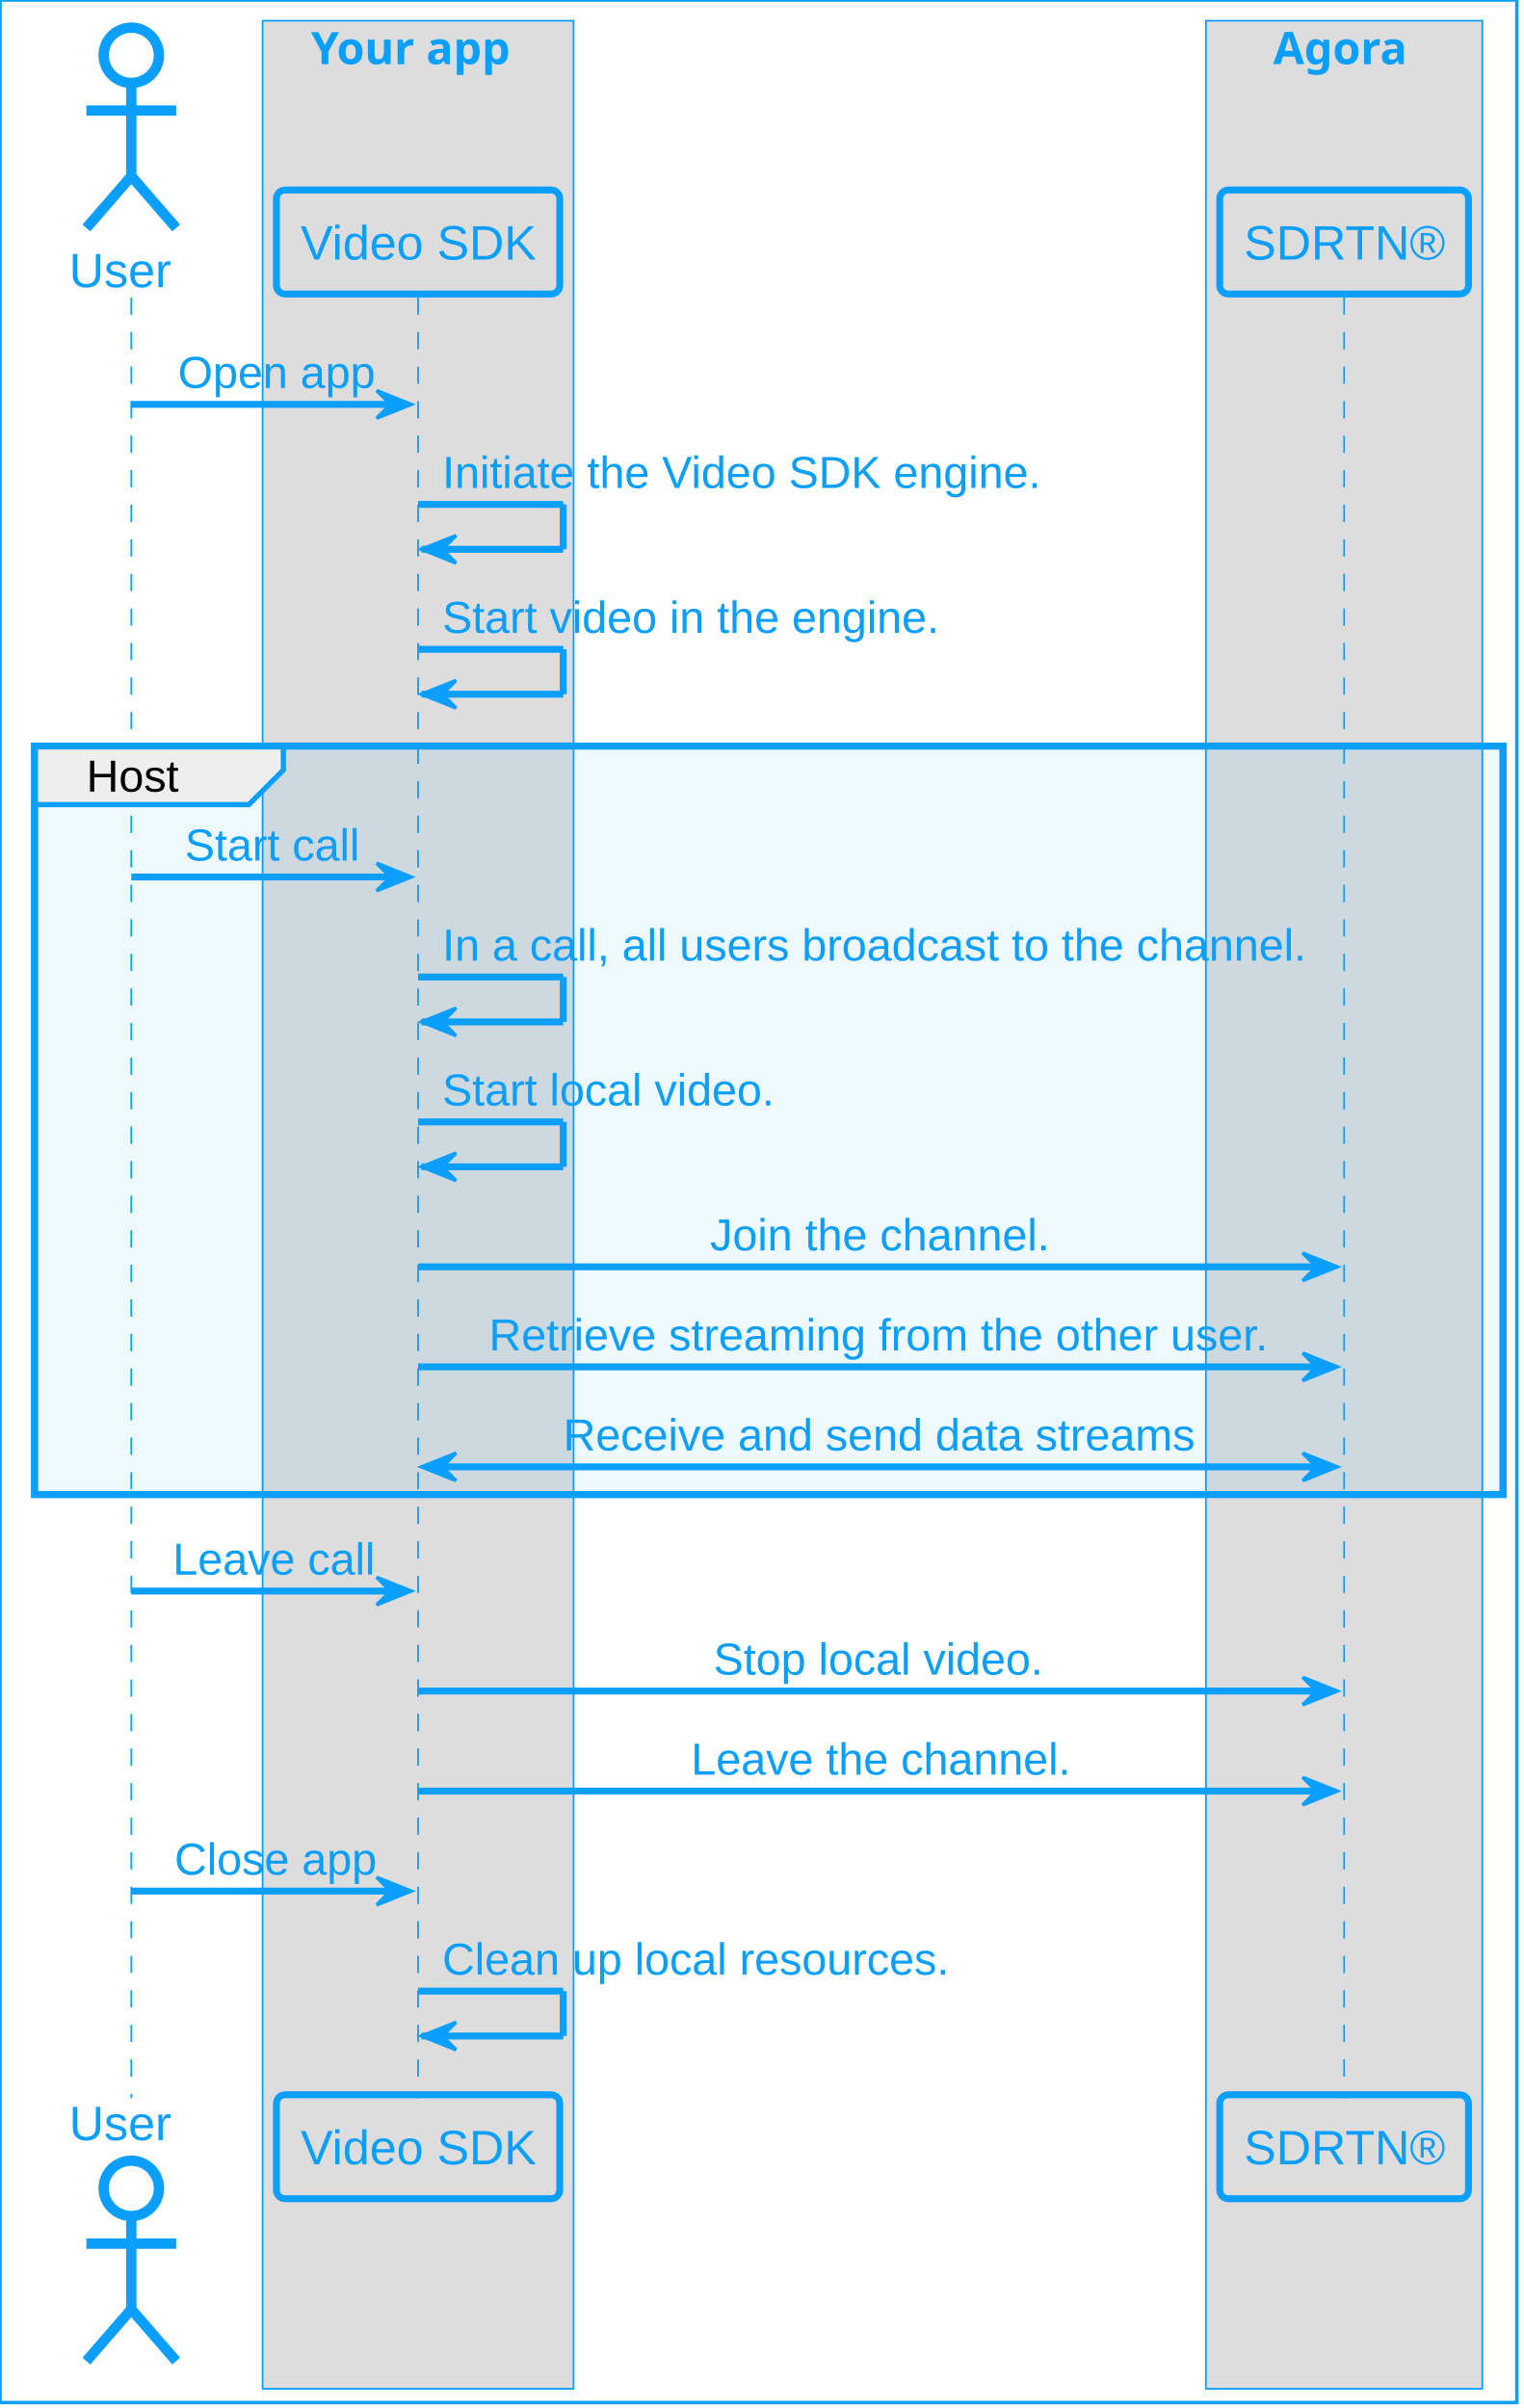
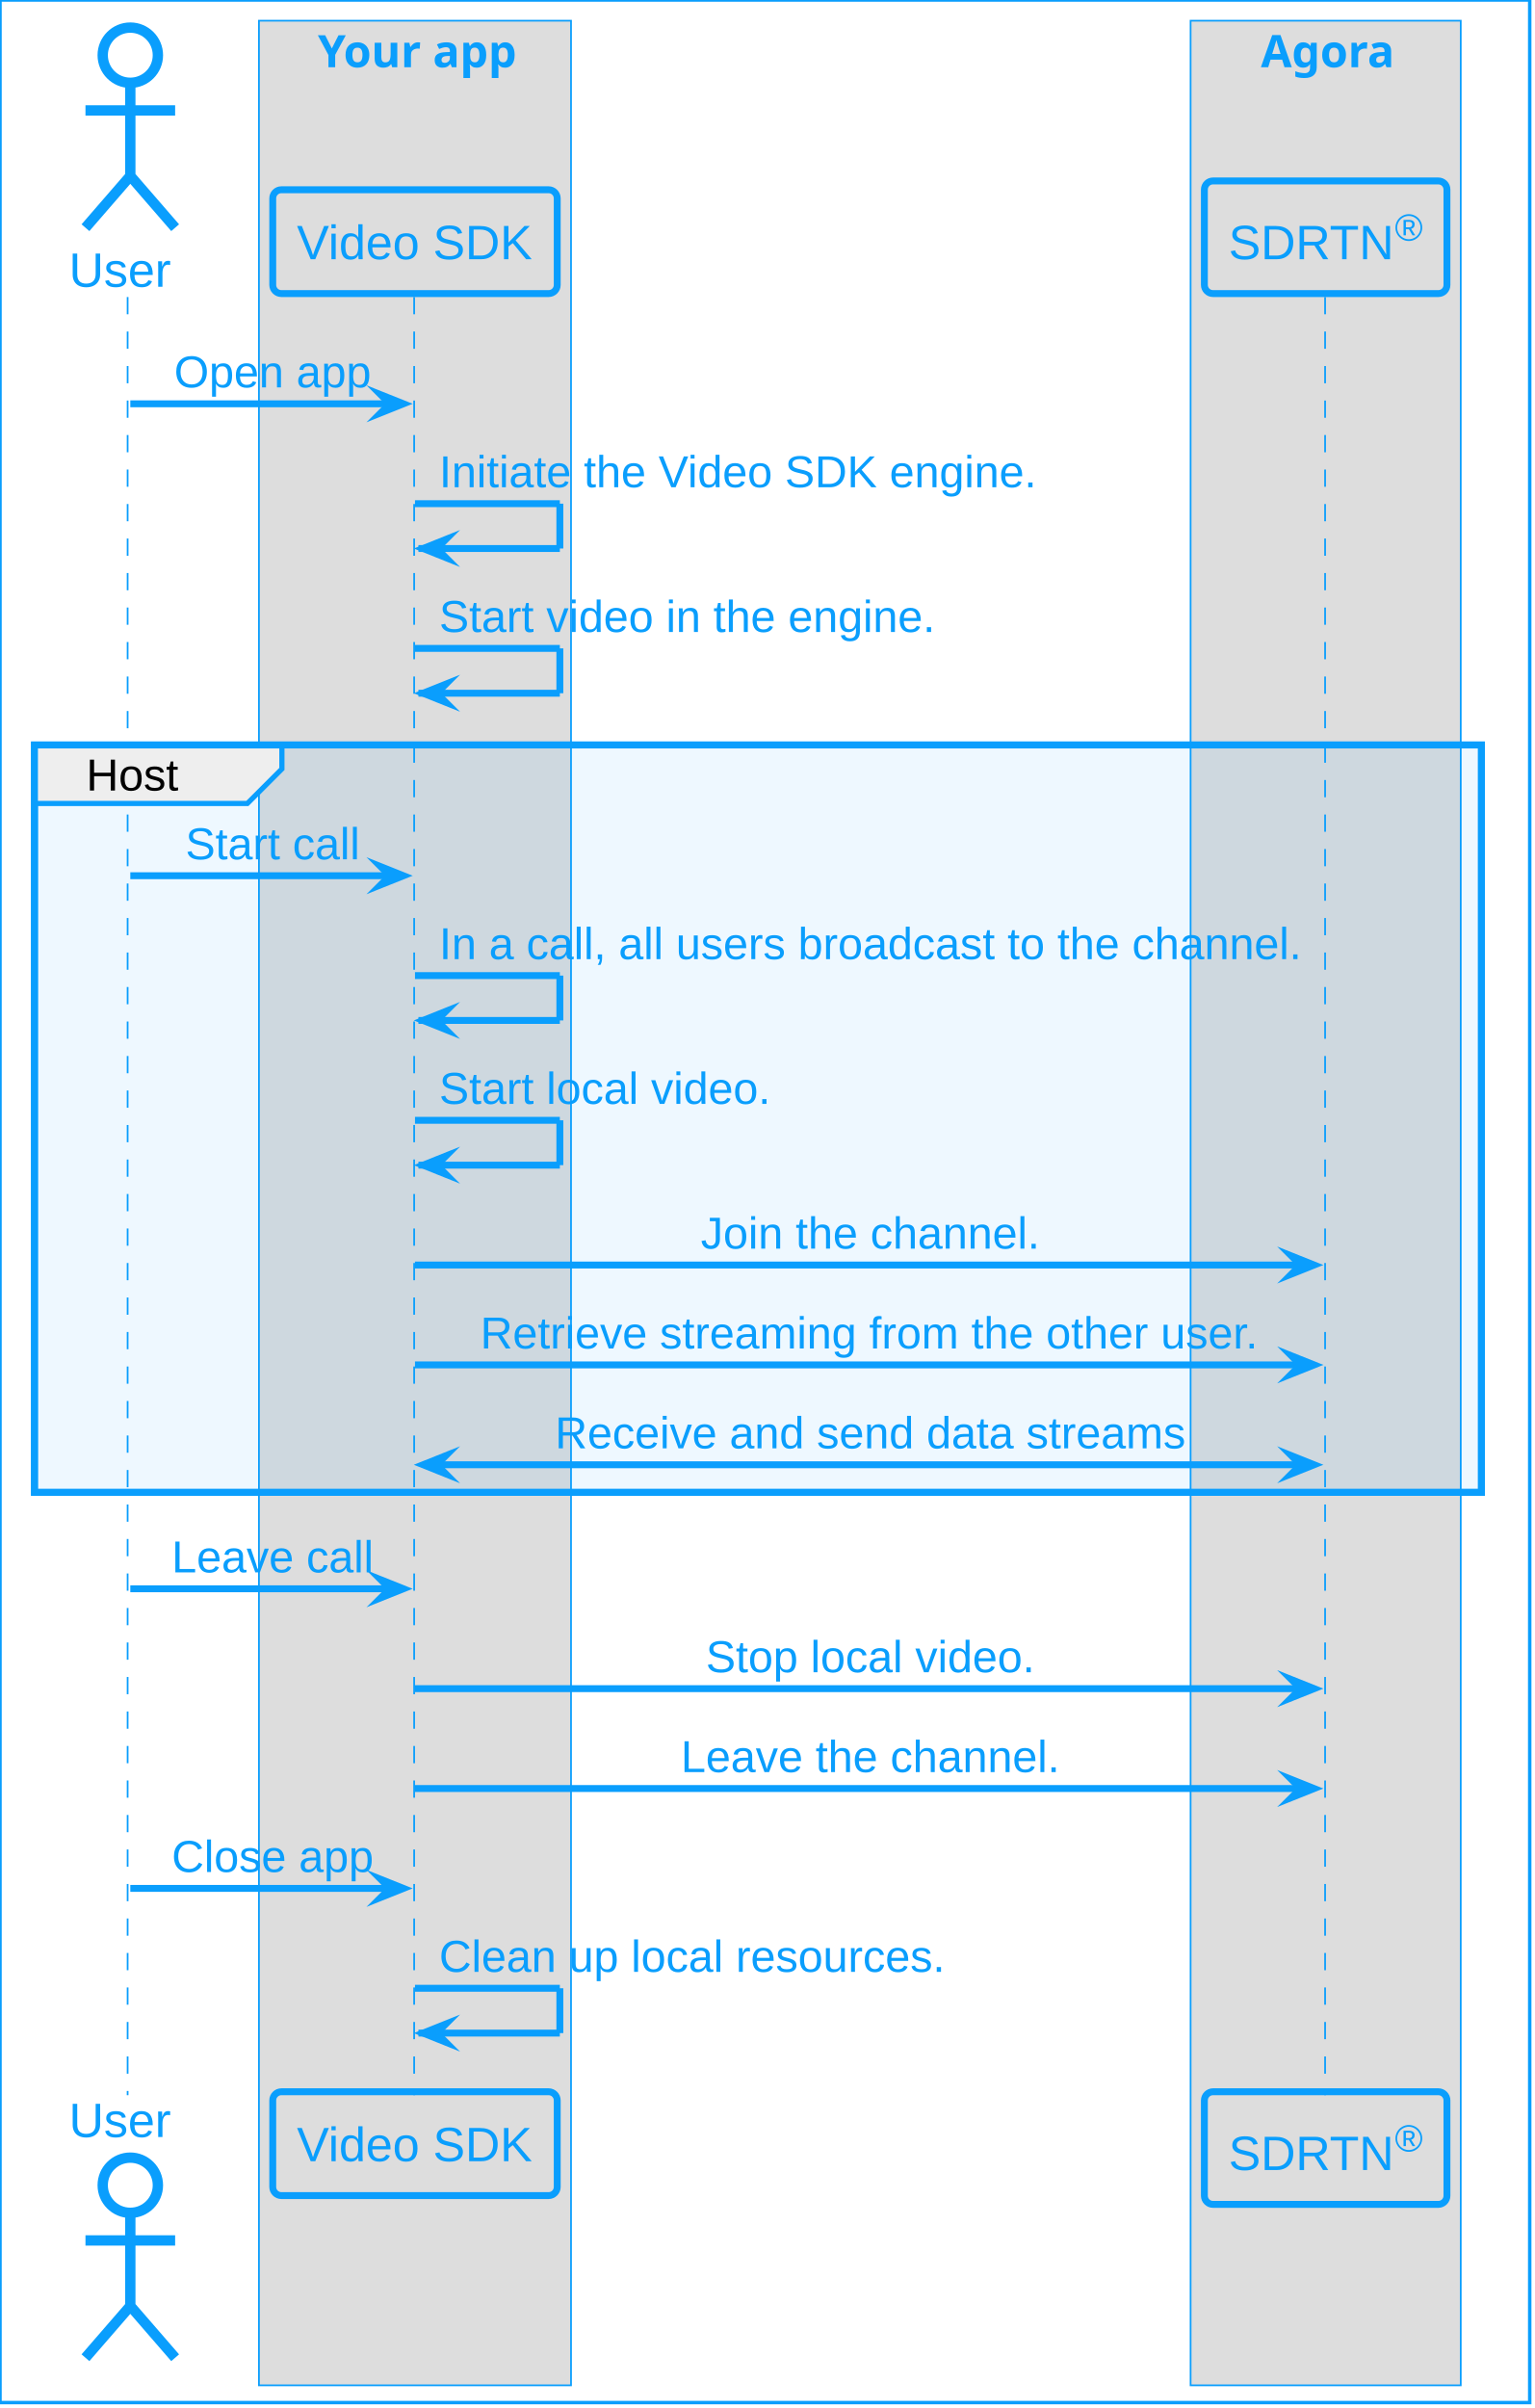
- <svg xmlns="http://www.w3.org/2000/svg" contentStyleType="text/css" height="697px" preserveAspectRatio="none" style="width:441px;height:697px;" version="1.1" viewBox="0 0 441 697" width="441px" zoomAndPan="magnify">
+ <svg xmlns="http://www.w3.org/2000/svg" contentStyleType="text/css" data-diagram-type="SEQUENCE" height="698px" preserveAspectRatio="none" style="width:445px;height:698px;" version="1.1" viewBox="0 0 445 698" width="445px" zoomAndPan="magnify">
  <defs />
  <g>
-     <rect fill="none" height="695.428" style="stroke:#0A9EFD;stroke-width:1.0;" width="439" x="0" y="0" />
-     <rect fill="#999999" fill-opacity="0.333" height="685.428" style="stroke:#0A9EFD;stroke-width:0.5;" width="90" x="76" y="6" />
-     <text fill="#0A9EFD" font-family="sans-serif" font-size="13" font-weight="bold" lengthAdjust="spacing" textLength="62" x="90" y="18.568">Your app</text>
-     <rect fill="#999999" fill-opacity="0.333" height="685.428" style="stroke:#0A9EFD;stroke-width:0.5;" width="80" x="349" y="6" />
-     <text fill="#0A9EFD" font-family="sans-serif" font-size="13" font-weight="bold" lengthAdjust="spacing" textLength="41" x="368.5" y="18.568">Agora</text>
-     <rect fill="#0A9EFD" fill-opacity="0.067" height="216.641" style="stroke:#0A9EFD;stroke-width:2.0;" width="425" x="10" y="215.945" />
-     <line style="stroke:#0A9EFD;stroke-width:0.5;stroke-dasharray:5.0,5.0;" x1="38" x2="38" y1="86.099" y2="607.33" />
-     <line style="stroke:#0A9EFD;stroke-width:0.5;stroke-dasharray:5.0,5.0;" x1="121" x2="121" y1="86.099" y2="607.33" />
-     <line style="stroke:#0A9EFD;stroke-width:0.5;stroke-dasharray:5.0,5.0;" x1="389" x2="389" y1="86.099" y2="607.33" />
-     <text fill="#0A9EFD" font-family="Arial" font-size="14" lengthAdjust="spacing" textLength="30" x="20" y="83.132">User</text>
-     <ellipse cx="38" cy="16" fill="none" rx="8" ry="8" style="stroke:#0A9EFD;stroke-width:3.0;" />
-     <path d="M38,24 L38,51 M25,32 L51,32 M38,51 L25,66 M38,51 L51,66 " fill="none" style="stroke:#0A9EFD;stroke-width:3.0;" />
-     <text fill="#0A9EFD" font-family="Arial" font-size="14" lengthAdjust="spacing" textLength="30" x="20" y="619.461">User</text>
-     <ellipse cx="38" cy="633.428" fill="none" rx="8" ry="8" style="stroke:#0A9EFD;stroke-width:3.0;" />
-     <path d="M38,641.428 L38,668.428 M25,649.428 L51,649.428 M38,668.428 L25,683.428 M38,668.428 L51,683.428 " fill="none" style="stroke:#0A9EFD;stroke-width:3.0;" />
-     <rect fill="none" height="30.099" rx="2.5" ry="2.5" style="stroke:#0A9EFD;stroke-width:2.0;" width="82" x="80" y="55" />
-     <text fill="#0A9EFD" font-family="Arial" font-size="14" lengthAdjust="spacing" textLength="68" x="87" y="75.132">Video SDK</text>
-     <rect fill="none" height="30.099" rx="2.5" ry="2.5" style="stroke:#0A9EFD;stroke-width:2.0;" width="82" x="80" y="606.33" />
-     <text fill="#0A9EFD" font-family="Arial" font-size="14" lengthAdjust="spacing" textLength="68" x="87" y="626.461">Video SDK</text>
-     <rect fill="none" height="30.099" rx="2.5" ry="2.5" style="stroke:#0A9EFD;stroke-width:2.0;" width="72" x="353" y="55" />
-     <text fill="#0A9EFD" font-family="Arial" font-size="14" lengthAdjust="spacing" textLength="58" x="360" y="75.132">SDRTN®</text>
-     <rect fill="none" height="30.099" rx="2.5" ry="2.5" style="stroke:#0A9EFD;stroke-width:2.0;" width="72" x="353" y="606.33" />
-     <text fill="#0A9EFD" font-family="Arial" font-size="14" lengthAdjust="spacing" textLength="58" x="360" y="626.461">SDRTN®</text>
-     <polygon fill="#0A9EFD" points="109,113.047,119,117.047,109,121.047,113,117.047" style="stroke:#0A9EFD;stroke-width:1.0;" />
-     <line style="stroke:#0A9EFD;stroke-width:2.0;" x1="38" x2="115" y1="117.047" y2="117.047" />
-     <text fill="#0A9EFD" font-family="Arial" font-size="13" lengthAdjust="spacing" textLength="56" x="51.5" y="112.293">Open app</text>
-     <line style="stroke:#0A9EFD;stroke-width:2.0;" x1="121" x2="163" y1="145.996" y2="145.996" />
-     <line style="stroke:#0A9EFD;stroke-width:2.0;" x1="163" x2="163" y1="145.996" y2="158.996" />
-     <line style="stroke:#0A9EFD;stroke-width:2.0;" x1="122" x2="163" y1="158.996" y2="158.996" />
-     <polygon fill="#0A9EFD" points="132,154.996,122,158.996,132,162.996,128,158.996" style="stroke:#0A9EFD;stroke-width:1.0;" />
-     <text fill="#0A9EFD" font-family="Arial" font-size="13" lengthAdjust="spacing" textLength="175" x="128" y="141.241">Initiate the Video SDK engine.</text>
-     <line style="stroke:#0A9EFD;stroke-width:2.0;" x1="121" x2="163" y1="187.945" y2="187.945" />
-     <line style="stroke:#0A9EFD;stroke-width:2.0;" x1="163" x2="163" y1="187.945" y2="200.945" />
-     <line style="stroke:#0A9EFD;stroke-width:2.0;" x1="122" x2="163" y1="200.945" y2="200.945" />
-     <polygon fill="#0A9EFD" points="132,196.945,122,200.945,132,204.945,128,200.945" style="stroke:#0A9EFD;stroke-width:1.0;" />
-     <text fill="#0A9EFD" font-family="Arial" font-size="13" lengthAdjust="spacing" textLength="145" x="128" y="183.19">Start video in the engine.</text>
-     <path d="M10,215.945 L82,215.945 L82,222.894 L72,232.894 L10,232.894 L10,215.945 " fill="#EEEEEE" style="stroke:#0A9EFD;stroke-width:1.5;" />
-     <rect fill="none" height="216.641" style="stroke:#0A9EFD;stroke-width:2.0;" width="425" x="10" y="215.945" />
-     <text fill="#000000" font-family="Arial" font-size="13" lengthAdjust="spacing" textLength="27" x="25" y="229.139">Host</text>
-     <polygon fill="#0A9EFD" points="109,249.842,119,253.842,109,257.842,113,253.842" style="stroke:#0A9EFD;stroke-width:1.0;" />
-     <line style="stroke:#0A9EFD;stroke-width:2.0;" x1="38" x2="115" y1="253.842" y2="253.842" />
-     <text fill="#0A9EFD" font-family="Arial" font-size="13" lengthAdjust="spacing" textLength="52" x="53.5" y="249.087">Start call</text>
-     <line style="stroke:#0A9EFD;stroke-width:2.0;" x1="121" x2="163" y1="282.791" y2="282.791" />
-     <line style="stroke:#0A9EFD;stroke-width:2.0;" x1="163" x2="163" y1="282.791" y2="295.791" />
-     <line style="stroke:#0A9EFD;stroke-width:2.0;" x1="122" x2="163" y1="295.791" y2="295.791" />
-     <polygon fill="#0A9EFD" points="132,291.791,122,295.791,132,299.791,128,295.791" style="stroke:#0A9EFD;stroke-width:1.0;" />
-     <text fill="#0A9EFD" font-family="Arial" font-size="13" lengthAdjust="spacing" textLength="254" x="128" y="278.036">In a call, all users broadcast to the channel.</text>
-     <line style="stroke:#0A9EFD;stroke-width:2.0;" x1="121" x2="163" y1="324.74" y2="324.74" />
-     <line style="stroke:#0A9EFD;stroke-width:2.0;" x1="163" x2="163" y1="324.74" y2="337.74" />
-     <line style="stroke:#0A9EFD;stroke-width:2.0;" x1="122" x2="163" y1="337.74" y2="337.74" />
-     <polygon fill="#0A9EFD" points="132,333.74,122,337.74,132,341.74,128,337.74" style="stroke:#0A9EFD;stroke-width:1.0;" />
-     <text fill="#0A9EFD" font-family="Arial" font-size="13" lengthAdjust="spacing" textLength="98" x="128" y="319.985">Start local video.</text>
-     <polygon fill="#0A9EFD" points="377,362.688,387,366.688,377,370.688,381,366.688" style="stroke:#0A9EFD;stroke-width:1.0;" />
-     <line style="stroke:#0A9EFD;stroke-width:2.0;" x1="121" x2="383" y1="366.688" y2="366.688" />
-     <text fill="#0A9EFD" font-family="Arial" font-size="13" lengthAdjust="spacing" textLength="99" x="205.5" y="361.934">Join the channel.</text>
-     <polygon fill="#0A9EFD" points="377,391.637,387,395.637,377,399.637,381,395.637" style="stroke:#0A9EFD;stroke-width:1.0;" />
-     <line style="stroke:#0A9EFD;stroke-width:2.0;" x1="121" x2="383" y1="395.637" y2="395.637" />
-     <text fill="#0A9EFD" font-family="Arial" font-size="13" lengthAdjust="spacing" textLength="227" x="141.5" y="390.882">Retrieve streaming from the other user.</text>
-     <polygon fill="#0A9EFD" points="132,420.586,122,424.586,132,428.586,128,424.586" style="stroke:#0A9EFD;stroke-width:1.0;" />
-     <polygon fill="#0A9EFD" points="377,420.586,387,424.586,377,428.586,381,424.586" style="stroke:#0A9EFD;stroke-width:1.0;" />
-     <line style="stroke:#0A9EFD;stroke-width:2.0;" x1="126" x2="383" y1="424.586" y2="424.586" />
-     <text fill="#0A9EFD" font-family="Arial" font-size="13" lengthAdjust="spacing" textLength="184" x="163" y="419.831">Receive and send data streams</text>
-     <polygon fill="#0A9EFD" points="109,456.535,119,460.535,109,464.535,113,460.535" style="stroke:#0A9EFD;stroke-width:1.0;" />
-     <line style="stroke:#0A9EFD;stroke-width:2.0;" x1="38" x2="115" y1="460.535" y2="460.535" />
-     <text fill="#0A9EFD" font-family="Arial" font-size="13" lengthAdjust="spacing" textLength="59" x="50" y="455.78">Leave call</text>
-     <polygon fill="#0A9EFD" points="377,485.483,387,489.483,377,493.483,381,489.483" style="stroke:#0A9EFD;stroke-width:1.0;" />
-     <line style="stroke:#0A9EFD;stroke-width:2.0;" x1="121" x2="383" y1="489.483" y2="489.483" />
-     <text fill="#0A9EFD" font-family="Arial" font-size="13" lengthAdjust="spacing" textLength="97" x="206.5" y="484.728">Stop local video.</text>
-     <polygon fill="#0A9EFD" points="377,514.432,387,518.432,377,522.432,381,518.432" style="stroke:#0A9EFD;stroke-width:1.0;" />
-     <line style="stroke:#0A9EFD;stroke-width:2.0;" x1="121" x2="383" y1="518.432" y2="518.432" />
-     <text fill="#0A9EFD" font-family="Arial" font-size="13" lengthAdjust="spacing" textLength="110" x="200" y="513.677">Leave the channel.</text>
-     <polygon fill="#0A9EFD" points="109,543.381,119,547.381,109,551.381,113,547.381" style="stroke:#0A9EFD;stroke-width:1.0;" />
-     <line style="stroke:#0A9EFD;stroke-width:2.0;" x1="38" x2="115" y1="547.381" y2="547.381" />
-     <text fill="#0A9EFD" font-family="Arial" font-size="13" lengthAdjust="spacing" textLength="58" x="50.5" y="542.626">Close app</text>
-     <line style="stroke:#0A9EFD;stroke-width:2.0;" x1="121" x2="163" y1="576.33" y2="576.33" />
-     <line style="stroke:#0A9EFD;stroke-width:2.0;" x1="163" x2="163" y1="576.33" y2="589.33" />
-     <line style="stroke:#0A9EFD;stroke-width:2.0;" x1="122" x2="163" y1="589.33" y2="589.33" />
-     <polygon fill="#0A9EFD" points="132,585.33,122,589.33,132,593.33,128,589.33" style="stroke:#0A9EFD;stroke-width:1.0;" />
-     <text fill="#0A9EFD" font-family="Arial" font-size="13" lengthAdjust="spacing" textLength="147" x="128" y="571.575">Clean up local resources.</text>
+     <rect fill="none" height="696.428" style="stroke:#0A9EFD;stroke-width:1;" width="443.514" x="0" y="0" />
+     <rect fill="#999999" fill-opacity="0.333" height="685.428" style="stroke:#0A9EFD;stroke-width:0.5;" width="90.482" x="75.076" y="6" />
+     <text fill="#0A9EFD" font-family="sans-serif" font-size="13" font-weight="700" lengthAdjust="spacing" textLength="56.335" x="92.15" y="19.495">Your app</text>
+     <rect fill="#999999" fill-opacity="0.333" height="685.428" style="stroke:#0A9EFD;stroke-width:0.5;" width="78.326" x="345.189" y="6" />
+     <text fill="#0A9EFD" font-family="sans-serif" font-size="13" font-weight="700" lengthAdjust="spacing" textLength="37.559" x="365.572" y="19.495">Agora</text>
+     <rect fill="#0A9EFD" fill-opacity="0.067" height="216.641" style="stroke:#0A9EFD;stroke-width:2;" width="419.514" x="10" y="215.945" />
+     <g class="participant-lifeline" data-entity-uid="part1" data-qualified-name="USR" data-source-line="5" id="part1-lifeline">
+       <g>
+         <rect fill="#000000" fill-opacity="0" height="521.231" width="8" x="33.779" y="86.099" />
+         <line style="stroke:#0A9EFD;stroke-width:0.5;stroke-dasharray:5,5;" x1="37" x2="37" y1="86.099" y2="607.33" />
+       </g>
+     </g>
+     <g class="participant-lifeline" data-entity-uid="part2" data-qualified-name="APP" data-source-line="9" id="part2-lifeline">
+       <g>
+         <rect fill="#000000" fill-opacity="0" height="521.231" width="8" x="116.317" y="86.099" />
+         <line style="stroke:#0A9EFD;stroke-width:0.5;stroke-dasharray:5,5;" x1="120.076" x2="120.076" y1="86.099" y2="607.33" />
+       </g>
+     </g>
+     <g class="participant-lifeline" data-entity-uid="part3" data-qualified-name="API" data-source-line="15" id="part3-lifeline">
+       <g>
+         <rect fill="#000000" fill-opacity="0" height="521.231" width="8" x="380.352" y="86.099" />
+         <line style="stroke:#0A9EFD;stroke-width:0.5;stroke-dasharray:5,5;" x1="384.189" x2="384.189" y1="86.099" y2="607.33" />
+       </g>
+     </g>
+     <g class="participant participant-head" data-entity-uid="part1" data-qualified-name="USR" data-source-line="5" id="part1-head">
+       <text fill="#0A9EFD" font-family="Arial" font-size="14" lengthAdjust="spacing" textLength="29.559" x="20" y="83.132">User</text>
+       <ellipse cx="37.779" cy="16" fill="none" rx="8" ry="8" style="stroke:#0A9EFD;stroke-width:3;" />
+       <path d="M37.779,24 L37.779,51 M24.779,32 L50.779,32 M37.779,51 L24.779,66 M37.779,51 L50.779,66" fill="none" style="stroke:#0A9EFD;stroke-width:3;" />
+     </g>
+     <g class="participant participant-tail" data-entity-uid="part1" data-qualified-name="USR" data-source-line="5" id="part1-tail">
+       <text fill="#0A9EFD" font-family="Arial" font-size="14" lengthAdjust="spacing" textLength="29.559" x="20" y="619.461">User</text>
+       <ellipse cx="37.779" cy="633.428" fill="none" rx="8" ry="8" style="stroke:#0A9EFD;stroke-width:3;" />
+       <path d="M37.779,641.428 L37.779,668.428 M24.779,649.428 L50.779,649.428 M37.779,668.428 L24.779,683.428 M37.779,668.428 L50.779,683.428" fill="none" style="stroke:#0A9EFD;stroke-width:3;" />
+     </g>
+     <g class="participant participant-head" data-entity-uid="part2" data-qualified-name="APP" data-source-line="9" id="part2-head">
+       <rect fill="none" height="30.099" rx="2.5" ry="2.5" style="stroke:#0A9EFD;stroke-width:2;" width="82.482" x="79.076" y="55" />
+       <text fill="#0A9EFD" font-family="Arial" font-size="14" lengthAdjust="spacing" textLength="68.482" x="86.076" y="75.132">Video SDK</text>
+     </g>
+     <g class="participant participant-tail" data-entity-uid="part2" data-qualified-name="APP" data-source-line="9" id="part2-tail">
+       <rect fill="none" height="30.099" rx="2.5" ry="2.5" style="stroke:#0A9EFD;stroke-width:2;" width="82.482" x="79.076" y="606.33" />
+       <text fill="#0A9EFD" font-family="Arial" font-size="14" lengthAdjust="spacing" textLength="68.482" x="86.076" y="626.461">Video SDK</text>
+     </g>
+     <g class="participant participant-head" data-entity-uid="part3" data-qualified-name="API" data-source-line="15" id="part3-head">
+       <rect fill="none" height="32.649" rx="2.5" ry="2.5" style="stroke:#0A9EFD;stroke-width:2;" width="70.326" x="349.189" y="52.45" />
+       <text fill="#0A9EFD" font-family="Arial" font-size="14" lengthAdjust="spacing" textLength="48.221" x="356.189" y="75.132">SDRTN</text>
+       <text fill="#0A9EFD" font-family="Arial" font-size="11" lengthAdjust="spacing" textLength="8.105" x="404.409" y="69.768">®</text>
+     </g>
+     <g class="participant participant-tail" data-entity-uid="part3" data-qualified-name="API" data-source-line="15" id="part3-tail">
+       <rect fill="none" height="32.649" rx="2.5" ry="2.5" style="stroke:#0A9EFD;stroke-width:2;" width="70.326" x="349.189" y="606.33" />
+       <text fill="#0A9EFD" font-family="Arial" font-size="14" lengthAdjust="spacing" textLength="48.221" x="356.189" y="629.012">SDRTN</text>
+       <text fill="#0A9EFD" font-family="Arial" font-size="11" lengthAdjust="spacing" textLength="8.105" x="404.409" y="623.648">®</text>
+     </g>
+     <g class="message" data-entity-1="part1" data-entity-2="part2" data-source-line="19" id="msg1">
+       <polygon fill="#0A9EFD" points="108.317,113.047,118.317,117.047,108.317,121.047,112.317,117.047" style="stroke:#0A9EFD;stroke-width:1;stroke-linejoin:miter;stroke-miterlimit:10;" />
+       <line style="stroke:#0A9EFD;stroke-width:2;" x1="37.779" x2="114.317" y1="117.047" y2="117.047" />
+       <text fill="#0A9EFD" font-family="Arial" font-size="13" lengthAdjust="spacing" textLength="57.103" x="50.497" y="112.293">Open app</text>
+     </g>
+     <g class="message" data-entity-1="part2" data-entity-2="part2" data-source-line="20" id="msg2">
+       <line style="stroke:#0A9EFD;stroke-width:2;" x1="120.317" x2="162.317" y1="145.996" y2="145.996" />
+       <line style="stroke:#0A9EFD;stroke-width:2;" x1="162.317" x2="162.317" y1="145.996" y2="158.996" />
+       <line style="stroke:#0A9EFD;stroke-width:2;" x1="121.317" x2="162.317" y1="158.996" y2="158.996" />
+       <polygon fill="#0A9EFD" points="131.317,154.996,121.317,158.996,131.317,162.996,127.317,158.996" style="stroke:#0A9EFD;stroke-width:1;stroke-linejoin:miter;stroke-miterlimit:10;" />
+       <text fill="#0A9EFD" font-family="Arial" font-size="13" lengthAdjust="spacing" textLength="173.45" x="127.317" y="141.241">Initiate the Video SDK engine.</text>
+     </g>
+     <g class="message" data-entity-1="part2" data-entity-2="part2" data-source-line="21" id="msg3">
+       <line style="stroke:#0A9EFD;stroke-width:2;" x1="120.317" x2="162.317" y1="187.945" y2="187.945" />
+       <line style="stroke:#0A9EFD;stroke-width:2;" x1="162.317" x2="162.317" y1="187.945" y2="200.945" />
+       <line style="stroke:#0A9EFD;stroke-width:2;" x1="121.317" x2="162.317" y1="200.945" y2="200.945" />
+       <polygon fill="#0A9EFD" points="131.317,196.945,121.317,200.945,131.317,204.945,127.317,200.945" style="stroke:#0A9EFD;stroke-width:1;stroke-linejoin:miter;stroke-miterlimit:10;" />
+       <text fill="#0A9EFD" font-family="Arial" font-size="13" lengthAdjust="spacing" textLength="143.819" x="127.317" y="183.19">Start video in the engine.</text>
+     </g>
+     <path d="M10,215.945 L81.73,215.945 L81.73,222.894 L71.73,232.894 L10,232.894 L10,215.945" fill="#EEEEEE" style="stroke:#0A9EFD;stroke-width:1.5;" />
+     <rect fill="none" height="216.641" style="stroke:#0A9EFD;stroke-width:2;" width="419.514" x="10" y="215.945" />
+     <text fill="#000000" font-family="Arial" font-size="13" lengthAdjust="spacing" textLength="26.73" x="25" y="229.139">Host</text>
+     <g class="message" data-entity-1="part1" data-entity-2="part2" data-source-line="23" id="msg4">
+       <polygon fill="#0A9EFD" points="108.317,249.842,118.317,253.842,108.317,257.842,112.317,253.842" style="stroke:#0A9EFD;stroke-width:1;stroke-linejoin:miter;stroke-miterlimit:10;" />
+       <line style="stroke:#0A9EFD;stroke-width:2;" x1="37.779" x2="114.317" y1="253.842" y2="253.842" />
+       <text fill="#0A9EFD" font-family="Arial" font-size="13" lengthAdjust="spacing" textLength="50.572" x="53.763" y="249.087">Start call</text>
+     </g>
+     <g class="message" data-entity-1="part2" data-entity-2="part2" data-source-line="24" id="msg5">
+       <line style="stroke:#0A9EFD;stroke-width:2;" x1="120.317" x2="162.317" y1="282.791" y2="282.791" />
+       <line style="stroke:#0A9EFD;stroke-width:2;" x1="162.317" x2="162.317" y1="282.791" y2="295.791" />
+       <line style="stroke:#0A9EFD;stroke-width:2;" x1="121.317" x2="162.317" y1="295.791" y2="295.791" />
+       <polygon fill="#0A9EFD" points="131.317,291.791,121.317,295.791,131.317,299.791,127.317,295.791" style="stroke:#0A9EFD;stroke-width:1;stroke-linejoin:miter;stroke-miterlimit:10;" />
+       <text fill="#0A9EFD" font-family="Arial" font-size="13" lengthAdjust="spacing" textLength="250.034" x="127.317" y="278.036">In a call, all users broadcast to the channel.</text>
+     </g>
+     <g class="message" data-entity-1="part2" data-entity-2="part2" data-source-line="25" id="msg6">
+       <line style="stroke:#0A9EFD;stroke-width:2;" x1="120.317" x2="162.317" y1="324.74" y2="324.74" />
+       <line style="stroke:#0A9EFD;stroke-width:2;" x1="162.317" x2="162.317" y1="324.74" y2="337.74" />
+       <line style="stroke:#0A9EFD;stroke-width:2;" x1="121.317" x2="162.317" y1="337.74" y2="337.74" />
+       <polygon fill="#0A9EFD" points="131.317,333.74,121.317,337.74,131.317,341.74,127.317,337.74" style="stroke:#0A9EFD;stroke-width:1;stroke-linejoin:miter;stroke-miterlimit:10;" />
+       <text fill="#0A9EFD" font-family="Arial" font-size="13" lengthAdjust="spacing" textLength="96.103" x="127.317" y="319.985">Start local video.</text>
+     </g>
+     <g class="message" data-entity-1="part2" data-entity-2="part3" data-source-line="26" id="msg7">
+       <polygon fill="#0A9EFD" points="372.352,362.688,382.352,366.688,372.352,370.688,376.352,366.688" style="stroke:#0A9EFD;stroke-width:1;stroke-linejoin:miter;stroke-miterlimit:10;" />
+       <line style="stroke:#0A9EFD;stroke-width:2;" x1="120.317" x2="378.352" y1="366.688" y2="366.688" />
+       <text fill="#0A9EFD" font-family="Arial" font-size="13" lengthAdjust="spacing" textLength="98.293" x="203.188" y="361.934">Join the channel.</text>
+     </g>
+     <g class="message" data-entity-1="part2" data-entity-2="part3" data-source-line="27" id="msg8">
+       <polygon fill="#0A9EFD" points="372.352,391.637,382.352,395.637,372.352,399.637,376.352,395.637" style="stroke:#0A9EFD;stroke-width:1;stroke-linejoin:miter;stroke-miterlimit:10;" />
+       <line style="stroke:#0A9EFD;stroke-width:2;" x1="120.317" x2="378.352" y1="395.637" y2="395.637" />
+       <text fill="#0A9EFD" font-family="Arial" font-size="13" lengthAdjust="spacing" textLength="226.148" x="139.261" y="390.882">Retrieve streaming from the other user.</text>
+     </g>
+     <g class="message" data-entity-1="part3" data-entity-2="part2" data-source-line="28" id="msg9">
+       <polygon fill="#0A9EFD" points="131.317,420.586,121.317,424.586,131.317,428.586,127.317,424.586" style="stroke:#0A9EFD;stroke-width:1;stroke-linejoin:miter;stroke-miterlimit:10;" />
+       <polygon fill="#0A9EFD" points="372.352,420.586,382.352,424.586,372.352,428.586,376.352,424.586" style="stroke:#0A9EFD;stroke-width:1;stroke-linejoin:miter;stroke-miterlimit:10;" />
+       <line style="stroke:#0A9EFD;stroke-width:2;" x1="125.317" x2="378.352" y1="424.586" y2="424.586" />
+       <text fill="#0A9EFD" font-family="Arial" font-size="13" lengthAdjust="spacing" textLength="182.825" x="160.922" y="419.831">Receive and send data streams</text>
+     </g>
+     <g class="message" data-entity-1="part1" data-entity-2="part2" data-source-line="32" id="msg10">
+       <polygon fill="#0A9EFD" points="108.317,456.535,118.317,460.535,108.317,464.535,112.317,460.535" style="stroke:#0A9EFD;stroke-width:1;stroke-linejoin:miter;stroke-miterlimit:10;" />
+       <line style="stroke:#0A9EFD;stroke-width:2;" x1="37.779" x2="114.317" y1="460.535" y2="460.535" />
+       <text fill="#0A9EFD" font-family="Arial" font-size="13" lengthAdjust="spacing" textLength="58.538" x="49.779" y="455.78">Leave call</text>
+     </g>
+     <g class="message" data-entity-1="part2" data-entity-2="part3" data-source-line="33" id="msg11">
+       <polygon fill="#0A9EFD" points="372.352,485.483,382.352,489.483,372.352,493.483,376.352,489.483" style="stroke:#0A9EFD;stroke-width:1;stroke-linejoin:miter;stroke-miterlimit:10;" />
+       <line style="stroke:#0A9EFD;stroke-width:2;" x1="120.317" x2="378.352" y1="489.483" y2="489.483" />
+       <text fill="#0A9EFD" font-family="Arial" font-size="13" lengthAdjust="spacing" textLength="95.393" x="204.638" y="484.728">Stop local video.</text>
+     </g>
+     <g class="message" data-entity-1="part2" data-entity-2="part3" data-source-line="34" id="msg12">
+       <polygon fill="#0A9EFD" points="372.352,514.432,382.352,518.432,372.352,522.432,376.352,518.432" style="stroke:#0A9EFD;stroke-width:1;stroke-linejoin:miter;stroke-miterlimit:10;" />
+       <line style="stroke:#0A9EFD;stroke-width:2;" x1="120.317" x2="378.352" y1="518.432" y2="518.432" />
+       <text fill="#0A9EFD" font-family="Arial" font-size="13" lengthAdjust="spacing" textLength="109.865" x="197.402" y="513.677">Leave the channel.</text>
+     </g>
+     <g class="message" data-entity-1="part1" data-entity-2="part2" data-source-line="36" id="msg13">
+       <polygon fill="#0A9EFD" points="108.317,543.381,118.317,547.381,108.317,551.381,112.317,547.381" style="stroke:#0A9EFD;stroke-width:1;stroke-linejoin:miter;stroke-miterlimit:10;" />
+       <line style="stroke:#0A9EFD;stroke-width:2;" x1="37.779" x2="114.317" y1="547.381" y2="547.381" />
+       <text fill="#0A9EFD" font-family="Arial" font-size="13" lengthAdjust="spacing" textLength="58.538" x="49.779" y="542.626">Close app</text>
+     </g>
+     <g class="message" data-entity-1="part2" data-entity-2="part2" data-source-line="37" id="msg14">
+       <line style="stroke:#0A9EFD;stroke-width:2;" x1="120.317" x2="162.317" y1="576.33" y2="576.33" />
+       <line style="stroke:#0A9EFD;stroke-width:2;" x1="162.317" x2="162.317" y1="576.33" y2="589.33" />
+       <line style="stroke:#0A9EFD;stroke-width:2;" x1="121.317" x2="162.317" y1="589.33" y2="589.33" />
+       <polygon fill="#0A9EFD" points="131.317,585.33,121.317,589.33,131.317,593.33,127.317,589.33" style="stroke:#0A9EFD;stroke-width:1;stroke-linejoin:miter;stroke-miterlimit:10;" />
+       <text fill="#0A9EFD" font-family="Arial" font-size="13" lengthAdjust="spacing" textLength="146.688" x="127.317" y="571.575">Clean up local resources.</text>
+     </g>
  </g>
</svg>
